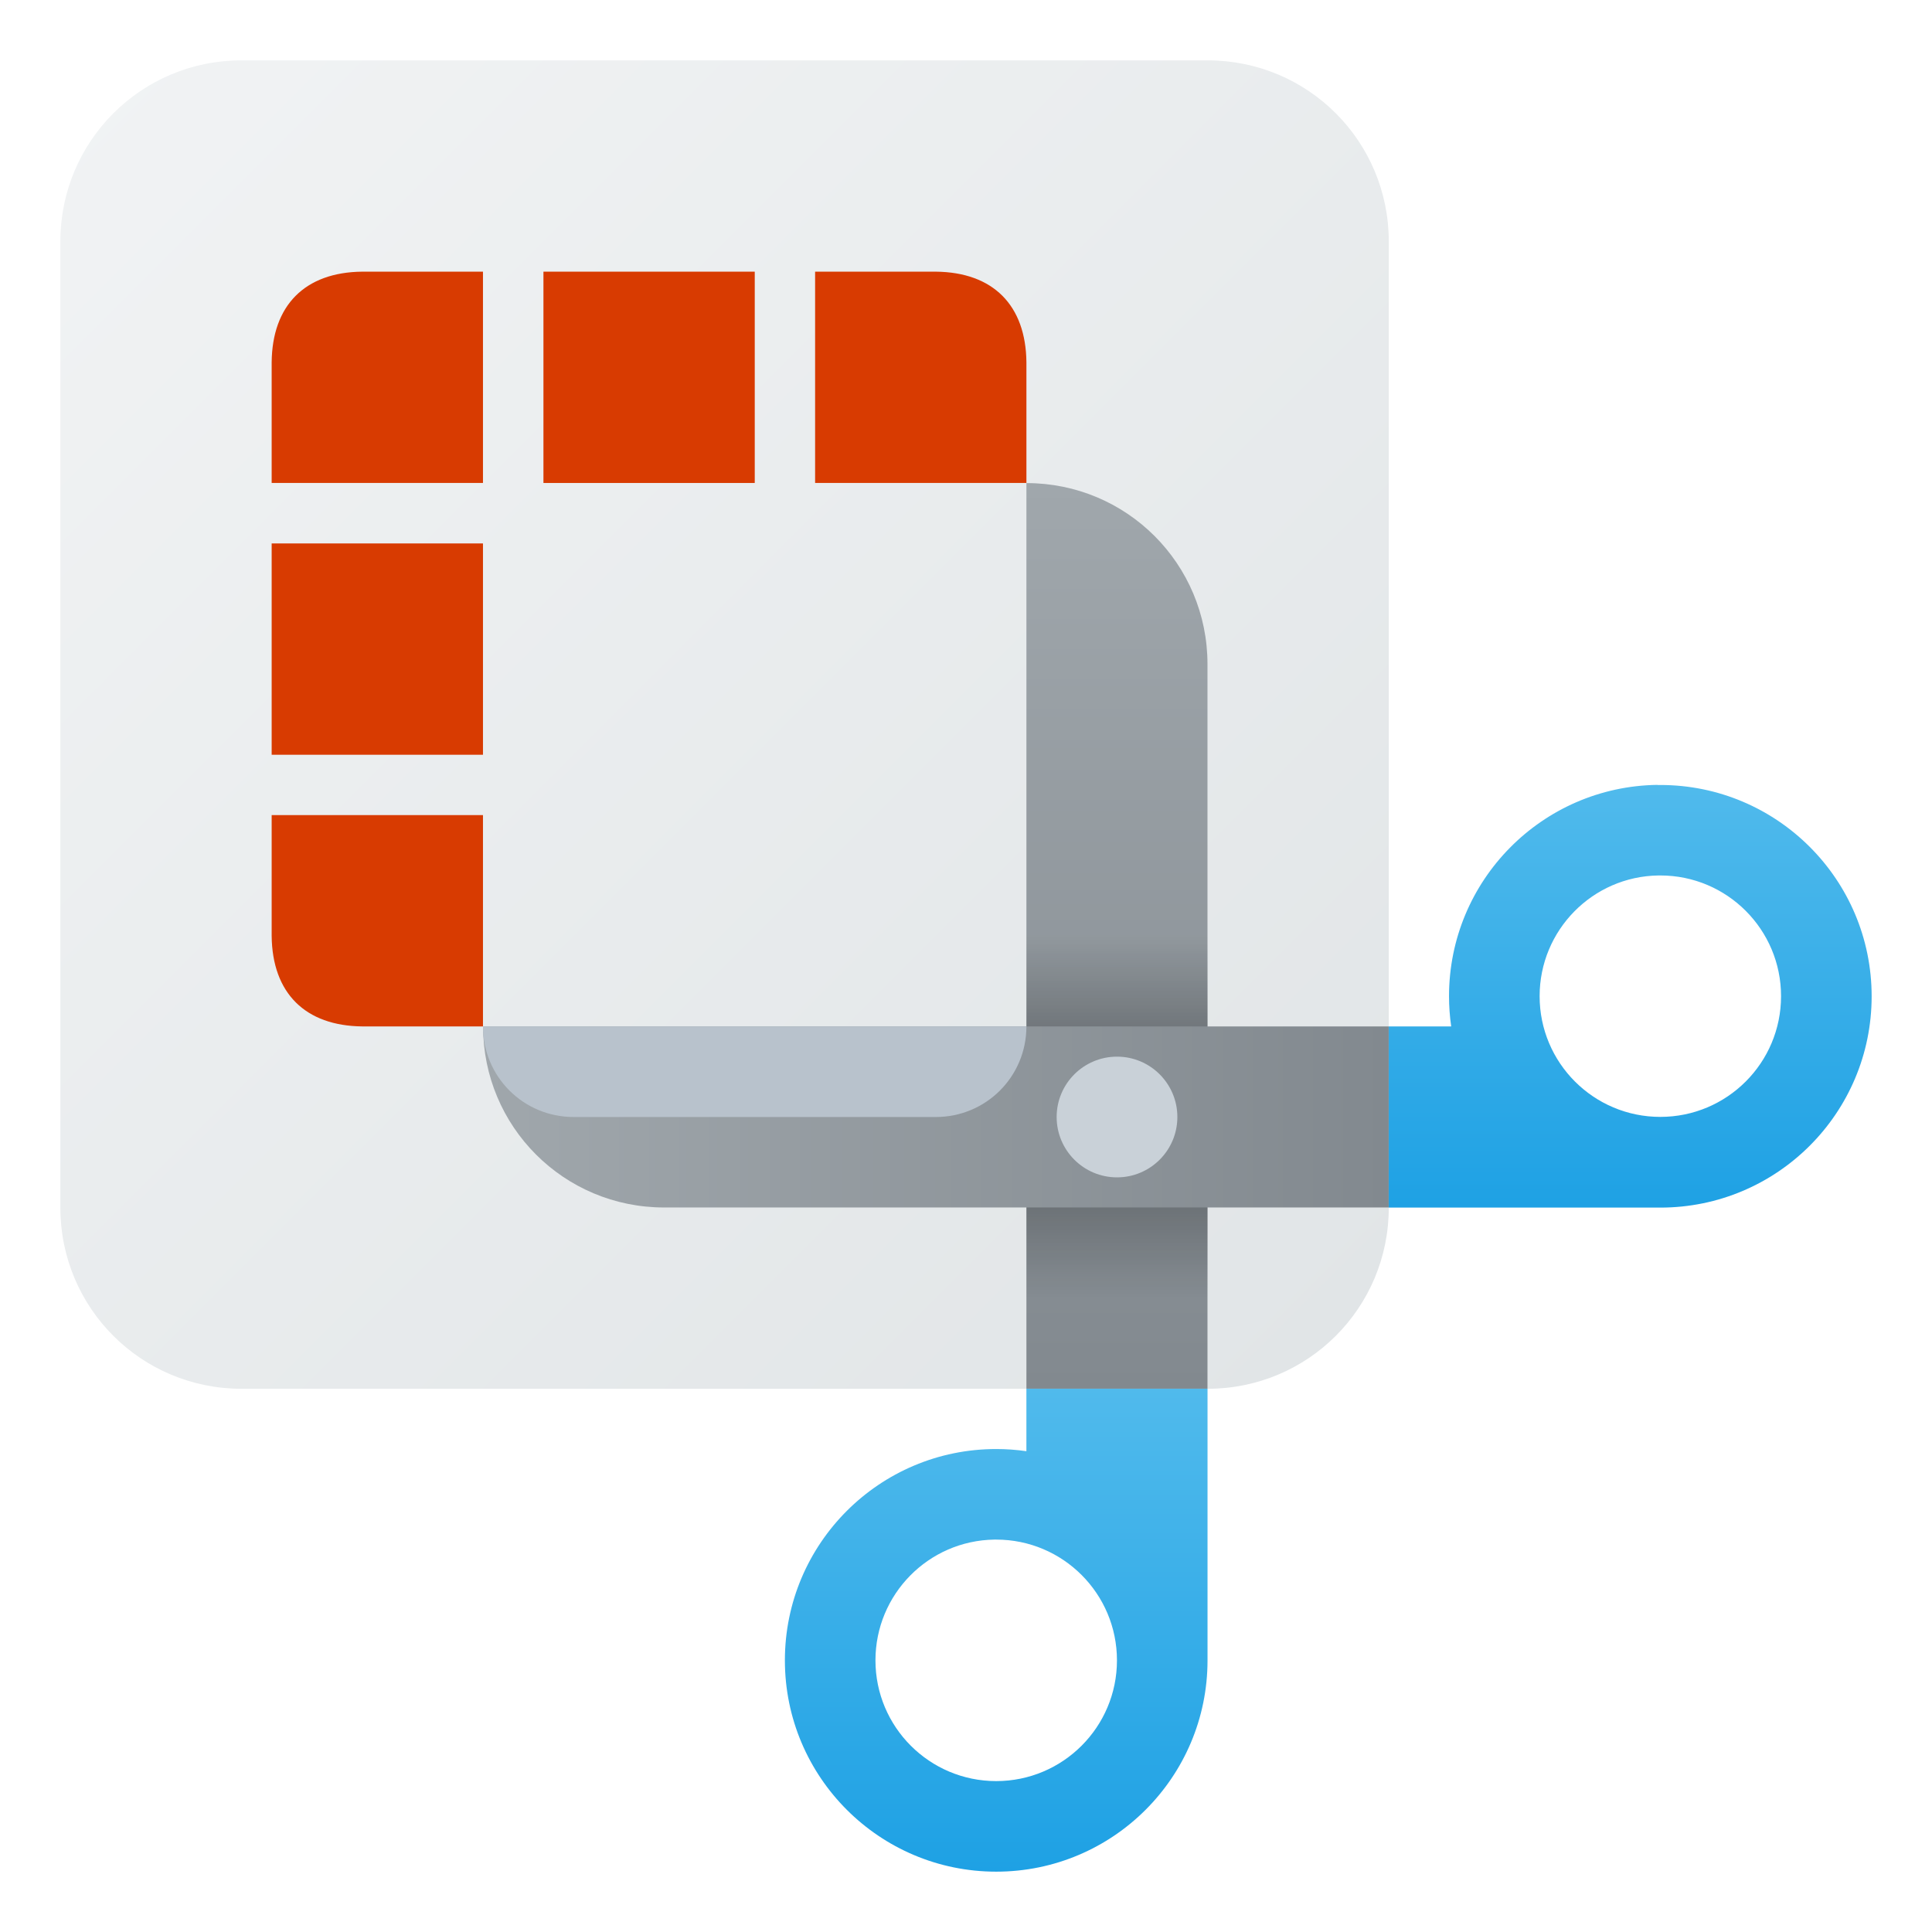
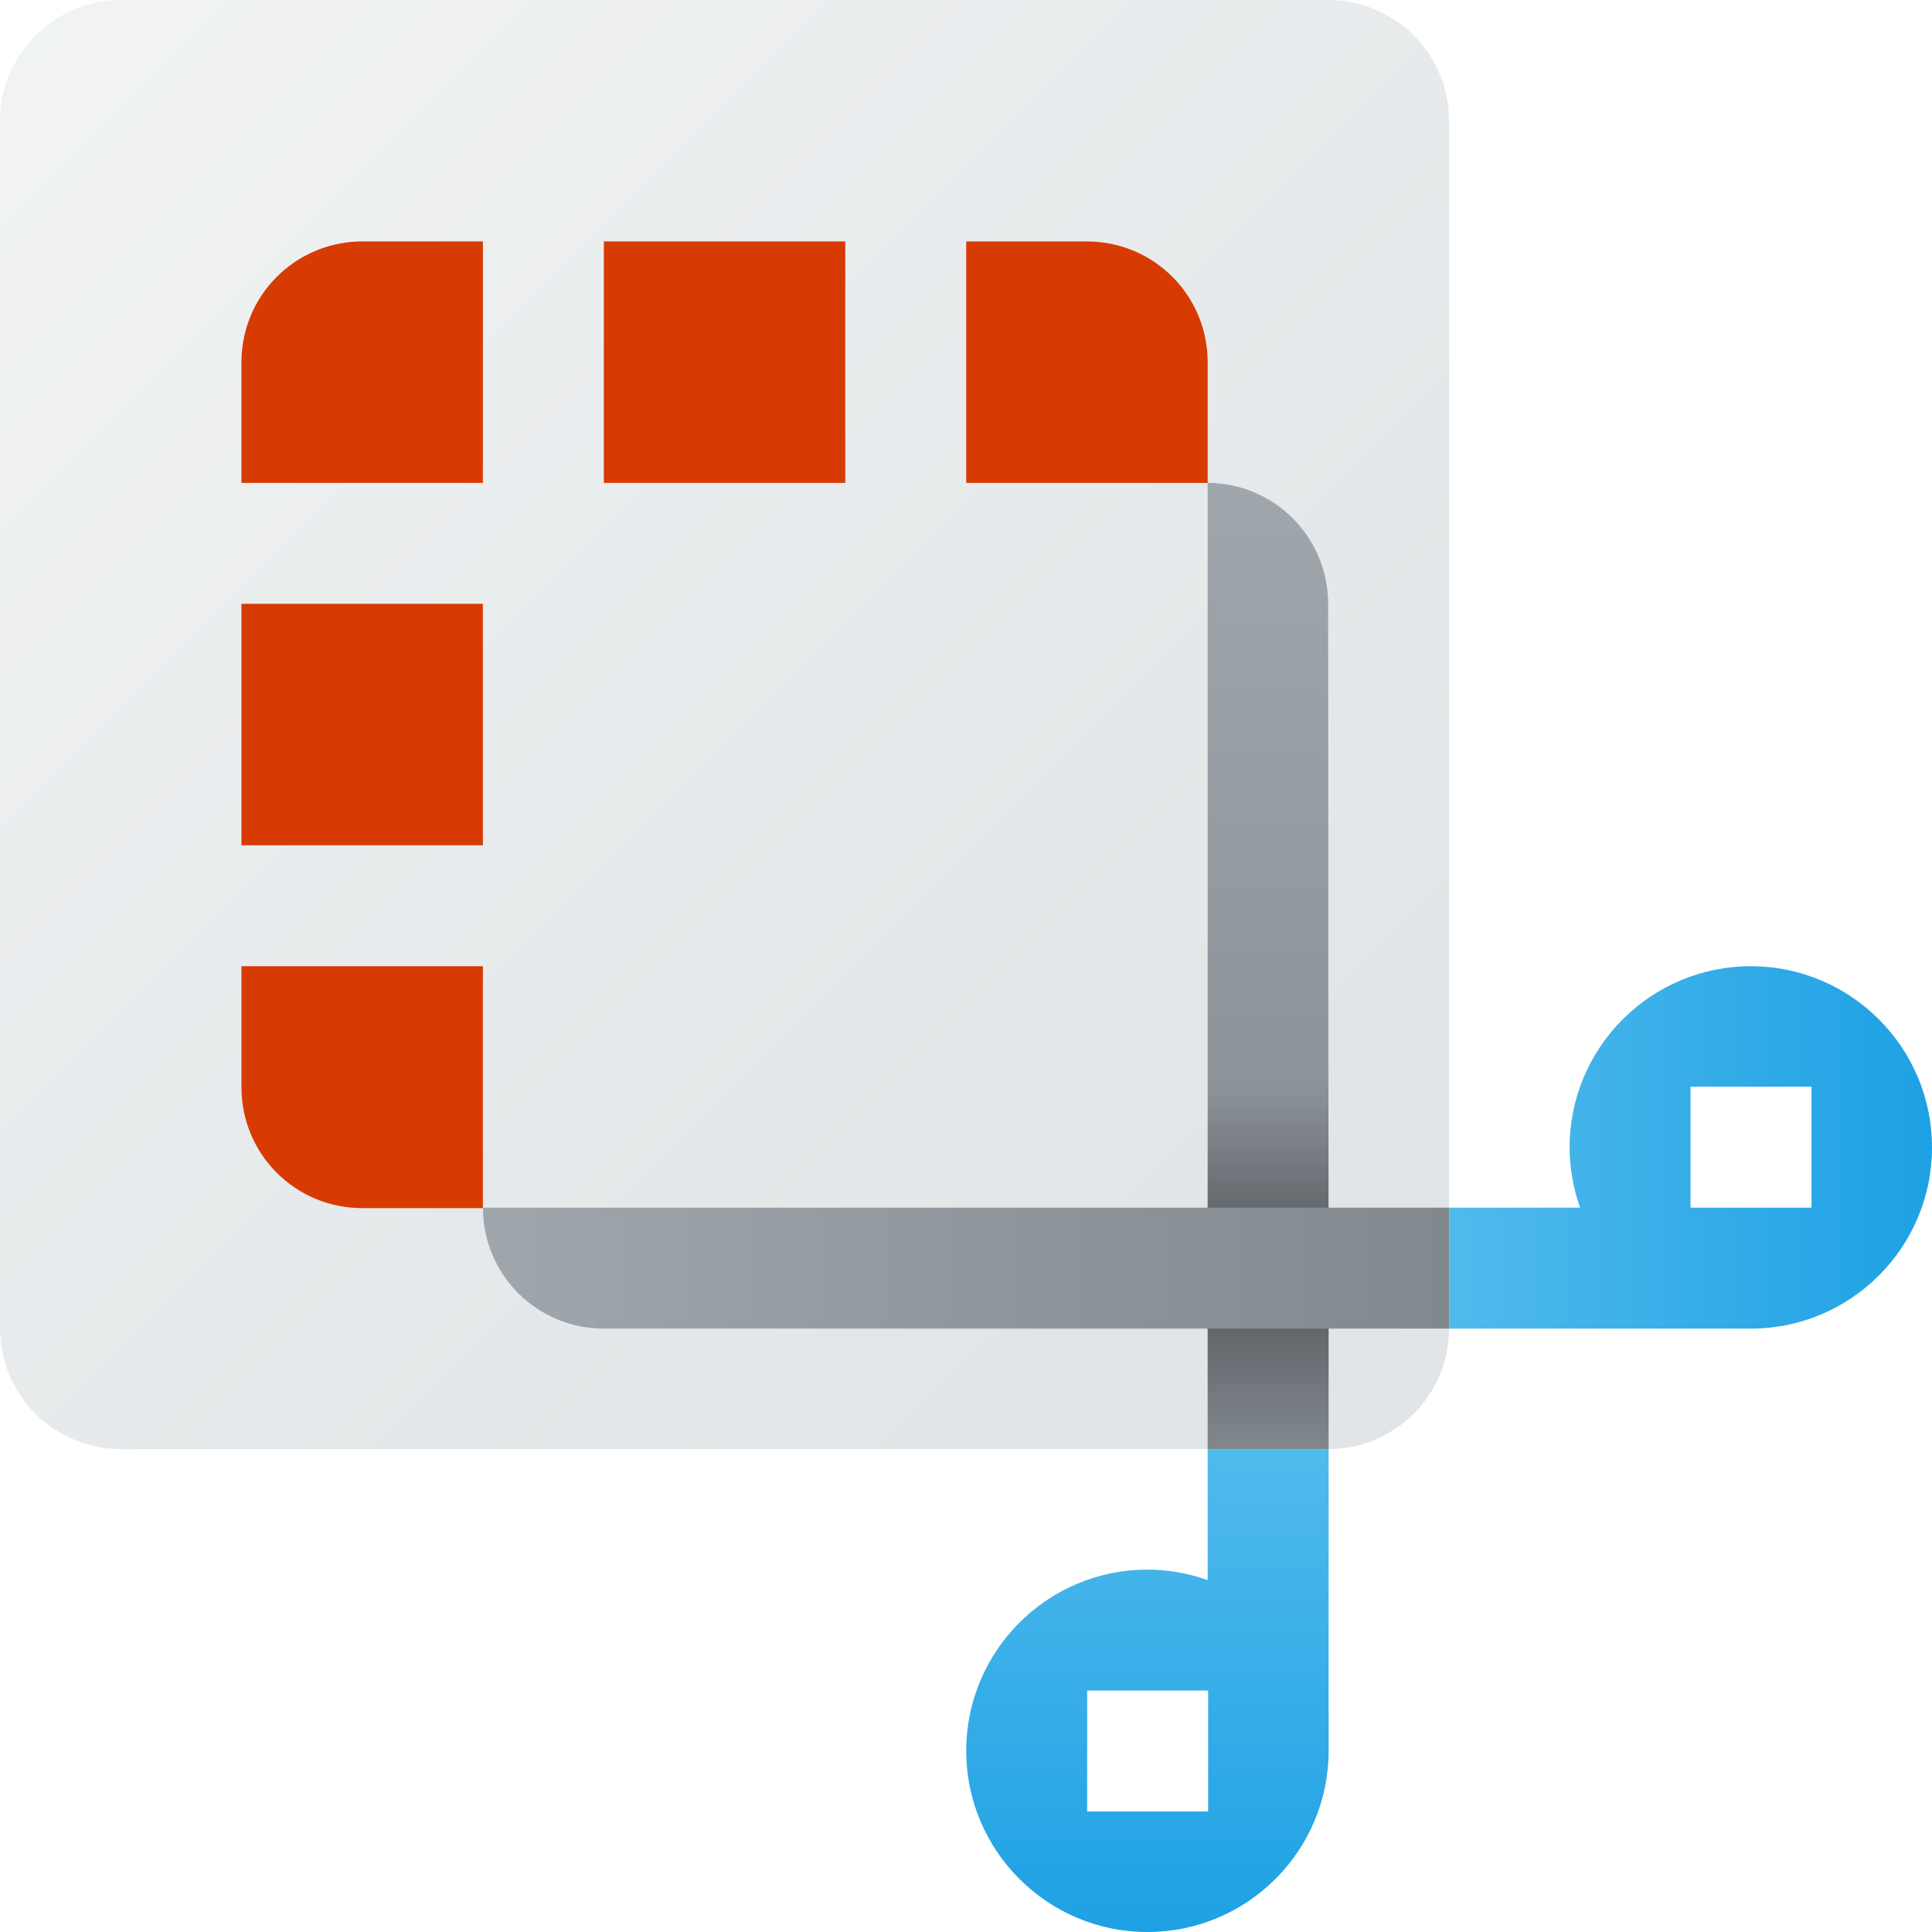
- <svg xmlns="http://www.w3.org/2000/svg" xmlns:xlink="http://www.w3.org/1999/xlink" width="64" height="64" viewBox="0 0 16.933 16.933" version="1.1" id="svg8">
-   <defs id="defs2">
+ <svg xmlns="http://www.w3.org/2000/svg" xmlns:xlink="http://www.w3.org/1999/xlink" width="16" height="16" viewBox="0 0 4.233 4.233" version="1.1" id="svg1886">
+   <path id="rect1914" style="fill:url(#linearGradient2107);fill-opacity:1;stroke-width:0.265;stroke-linejoin:round" d="m 3.836,2.117 c -0.219,0 -0.397,0.178 -0.397,0.397 1.3e-5,0.045 0.008,0.09 0.023,0.132 H 3.175 v 0.265 h 0.661 c 0.219,0 0.397,-0.178 0.397,-0.397 0,-0.219 -0.178,-0.397 -0.397,-0.397 z M 3.704,2.381 H 3.969 V 2.646 H 3.704 Z" />
+   <defs id="defs1880">
+     <linearGradient id="linearGradient1430">
+       <stop style="stop-color:#f1f3f4;stop-opacity:1;" offset="0" id="stop1426" />
+       <stop style="stop-color:#e1e5e7;stop-opacity:1" offset="1" id="stop1428" />
+     </linearGradient>
+     <linearGradient xlink:href="#linearGradient1430" id="linearGradient5396" x1="0.265" y1="0.265" x2="2.91" y2="2.91" gradientUnits="userSpaceOnUse" gradientTransform="translate(-0.26458,-0.26458)" />
+     <linearGradient id="linearGradient1587">
+       <stop style="stop-color:#a0a7ac;stop-opacity:1;" offset="0" id="stop1583" />
+       <stop style="stop-color:#81888e;stop-opacity:1" offset="1" id="stop1585" />
+     </linearGradient>
+     <linearGradient xlink:href="#linearGradient1587" id="linearGradient6148" x1="1" y1="12" x2="17" y2="12" gradientUnits="userSpaceOnUse" gradientTransform="matrix(0.13229,0,0,0.13229,0.92603,1.19061)" />
+     <linearGradient xlink:href="#linearGradient1587" id="linearGradient6150" x1="11" y1="1" x2="11" y2="17" gradientUnits="userSpaceOnUse" gradientTransform="matrix(0.13229,0,0,0.13229,1.19061,0.92603)" />
+     <linearGradient xlink:href="#linearGradient1740" id="linearGradient1742" x1="10.583" y1="12.171" x2="10.583" y2="8.996" gradientUnits="userSpaceOnUse" gradientTransform="matrix(0.1666645,0,0,0.2499968,1.146514,0.13229)" />
    <linearGradient id="linearGradient1740">
      <stop style="stop-color:#000000;stop-opacity:0" offset="0" id="stop1736" />
      <stop style="stop-color:#000000;stop-opacity:1" offset="0.5" id="stop1744" />
      <stop style="stop-color:#000000;stop-opacity:0;" offset="1" id="stop1738" />
    </linearGradient>
-     <linearGradient id="linearGradient1587">
-       <stop style="stop-color:#a0a7ac;stop-opacity:1;" offset="0" id="stop1583" />
-       <stop style="stop-color:#81888e;stop-opacity:1" offset="1" id="stop1585" />
-     </linearGradient>
    <linearGradient id="linearGradient1452">
      <stop style="stop-color:#50baec;stop-opacity:1" offset="0" id="stop1448" />
      <stop style="stop-color:#1ea1e4;stop-opacity:1" offset="1" id="stop1450" />
    </linearGradient>
-     <linearGradient id="linearGradient1430">
-       <stop style="stop-color:#f1f3f4;stop-opacity:1;" offset="0" id="stop1426" />
-       <stop style="stop-color:#e1e5e7;stop-opacity:1" offset="1" id="stop1428" />
-     </linearGradient>
-     <linearGradient xlink:href="#linearGradient1430" id="linearGradient1432" x1="0.529" y1="0.794" x2="11.642" y2="11.906" gradientUnits="userSpaceOnUse" />
-     <linearGradient xlink:href="#linearGradient1452" id="linearGradient1454" x1="14.287" y1="6.35" x2="14.287" y2="10.583" gradientUnits="userSpaceOnUse" gradientTransform="matrix(3.307087,0,0,3.307087,5.75,3.000001)" />
-     <linearGradient xlink:href="#linearGradient1452" id="linearGradient1532" x1="10.583" y1="12.171" x2="10.583" y2="16.404" gradientUnits="userSpaceOnUse" gradientTransform="translate(-6.320373,-0.2222006)" />
-     <linearGradient xlink:href="#linearGradient1587" id="linearGradient1612" x1="3.969" y1="9.79" x2="12.171" y2="9.79" gradientUnits="userSpaceOnUse" gradientTransform="translate(0.264584)" />
-     <linearGradient xlink:href="#linearGradient1452" id="linearGradient1532-8" x1="10.583" y1="12.171" x2="10.583" y2="16.404" gradientUnits="userSpaceOnUse" />
-     <linearGradient xlink:href="#linearGradient1452" id="linearGradient1700" x1="40" y1="46" x2="40" y2="62" gradientUnits="userSpaceOnUse" />
-     <linearGradient xlink:href="#linearGradient1587" id="linearGradient1710" x1="9.79" y1="3.969" x2="9.79" y2="12.171" gradientUnits="userSpaceOnUse" gradientTransform="matrix(-2,0,0,1,28.575,0.2645836)" />
-     <linearGradient xlink:href="#linearGradient1452" id="linearGradient1731" x1="52" y1="26.067" x2="52" y2="40.092" gradientUnits="userSpaceOnUse" />
-     <linearGradient xlink:href="#linearGradient1740" id="linearGradient1742" x1="10.583" y1="12.171" x2="10.583" y2="8.996" gradientUnits="userSpaceOnUse" gradientTransform="translate(0,-0.7937504)" />
-     <linearGradient xlink:href="#linearGradient1452" id="linearGradient1748" gradientUnits="userSpaceOnUse" x1="52" y1="26.067" x2="52" y2="40.092" gradientTransform="scale(0.2645833)" />
+     <linearGradient xlink:href="#linearGradient1452" id="linearGradient2107" x1="9" y1="5.5" x2="12.956" y2="5.499" gradientUnits="userSpaceOnUse" gradientTransform="matrix(0.26458,0,0,0.26458,0.79374,1.05832)" />
+     <linearGradient xlink:href="#linearGradient1452" id="linearGradient2793" x1="2.117" y1="2.646" x2="2.117" y2="3.704" gradientUnits="userSpaceOnUse" gradientTransform="translate(0.7937399,0.5291601)" />
  </defs>
-   <path id="rect833" style="fill:url(#linearGradient1432);fill-opacity:1;stroke-width:0.265" d="m 2.117,0.529 h 8.467 c 0.879,0 1.588,0.708 1.588,1.588 v 8.467 c 0,0.879 -0.708,1.588 -1.588,1.588 H 2.117 c -0.879,0 -1.588,-0.708 -1.588,-1.588 V 2.117 c 0,-0.879 0.708,-1.588 1.588,-1.588 z" />
-   <path id="rect1538" style="fill:#d83b01;fill-opacity:1;stroke-width:0.265" d="m 3.175,2.381 1.058,-10e-8 V 4.233 H 2.381 l 10e-8,-1.058 c 0.005,-0.497 0.289,-0.789 0.794,-0.794 z" />
-   <path id="rect1538-8" style="fill:#d83b01;fill-opacity:1;stroke-width:0.265" d="m 8.202,2.381 -1.058,-10e-8 v 1.852 h 1.852 l -10e-8,-1.058 C 8.991,2.678 8.707,2.386 8.202,2.381 Z" />
-   <rect style="fill:#d83b01;fill-opacity:1;stroke-width:0.265" id="rect1556" width="1.852" height="1.852" x="4.763" y="2.381" ry="0" />
-   <path id="rect1538-0" style="fill:#d83b01;fill-opacity:1;stroke-width:0.265" d="m 2.381,8.202 -10e-8,-1.058 h 1.852 v 1.852 l -1.058,-10e-8 C 2.678,8.991 2.386,8.707 2.381,8.202 Z" />
-   <rect style="fill:#d83b01;fill-opacity:1;stroke-width:0.265" id="rect1556-0" width="1.852" height="1.852" x="-6.615" y="2.381" ry="0" transform="rotate(-90)" />
-   <path id="path1601" style="fill:url(#linearGradient1700);fill-opacity:1;stroke-width:1" d="M 34 46 L 34 48.072 A 7 7 0 0 0 33 48 A 7 7 0 0 0 26 55 A 7 7 0 0 0 33 62 A 7 7 0 0 0 40 55 A 7 7 0 0 0 40 54.906 L 40 46 L 34 46 z M 32.939 51 C 32.96 51 32.98 51 33 51 C 35.209 51 37 52.791 37 55 C 37 57.209 35.209 59 33 59 C 30.791 59 29 57.209 29 55 C 29 52.814 30.754 51.033 32.939 51 z " transform="scale(0.2645833)" />
-   <path id="rect1702" style="fill:url(#linearGradient1710);fill-opacity:1;stroke-width:0.374" d="m 8.996,4.233 v 7.938 h 1.587 l 0,-6.35 c 0,-0.879 -0.708,-1.587 -1.587,-1.587 z" />
-   <path id="rect1718" style="fill:url(#linearGradient1748);fill-opacity:1;stroke-width:0.265" d="M 14.527,6.879 A 1.852,1.852 0 0 0 12.7,8.731 1.852,1.852 0 0 0 12.719,8.996 h -0.548 v 1.588 h 2.381 a 1.852,1.852 0 0 0 1.852,-1.852 1.852,1.852 0 0 0 -1.852,-1.852 1.852,1.852 0 0 0 -0.025,0 z m 0.009,0.794 c 0.005,-4.05e-5 0.011,-4.05e-5 0.016,0 0.585,2e-7 1.058,0.474 1.058,1.058 0,0.585 -0.474,1.058 -1.058,1.058 -0.585,2e-7 -1.058,-0.474 -1.058,-1.058 -6.6e-5,-0.578 0.464,-1.05 1.042,-1.058 z" />
-   <rect style="opacity:0.4;fill:url(#linearGradient1742);fill-opacity:1;stroke-width:0.265" id="rect1734" width="1.588" height="3.175" x="8.996" y="8.202" />
-   <path id="rect1603" style="fill:url(#linearGradient1612);fill-opacity:1;stroke-width:0.374" d="m 12.171,8.996 v 1.587 H 5.821 c -0.879,0 -1.587,-0.708 -1.587,-1.587 z" />
-   <path id="rect1599" style="fill:#b8c2cc;fill-opacity:1;stroke-width:0.324" d="m 8.996,8.996 c 0,0.44 -0.354,0.794 -0.794,0.794 H 5.027 c -0.44,0 -0.794,-0.354 -0.794,-0.794 9e-7,4e-7 4.762,0 4.762,0 z" />
-   <circle style="fill:#c9d1d8;fill-opacity:1;stroke-width:0.265" id="path1713" cx="9.79" cy="9.79" r="0.529" />
+   <rect style="fill:url(#linearGradient5396);fill-opacity:1;stroke-width:0.529;stroke-linejoin:round" id="rect859" width="3.175" height="3.175" x="0" y="0" ry="0.265" />
+   <path id="rect1065" style="fill:url(#linearGradient6150);fill-opacity:1;stroke-width:0.216;stroke-linejoin:round" d="M 2.646,1.058 V 1.323 l -10e-8,1.852 h 0.265 L 2.91,1.323 c 0,-0.146 -0.118,-0.265 -0.265,-0.265 z" />
+   <rect style="opacity:0.4;fill:url(#linearGradient1742);fill-opacity:1;stroke-width:0.054" id="rect1734" width="0.265" height="0.794" x="2.646" y="2.381" />
+   <path id="rect1169" style="fill:url(#linearGradient6148);fill-opacity:1;stroke-width:0.2;stroke-linejoin:round" d="m 1.058,2.646 c 0,0.146 0.118,0.265 0.265,0.265 H 3.175 V 2.646 H 1.323 Z" />
+   <path d="m 2.117,3.836 c 0,-0.219 0.178,-0.397 0.397,-0.397 0.045,1.3e-5 0.09,0.008 0.132,0.023 v -0.287 h 0.265 v 0.661 c 0,0.219 -0.178,0.397 -0.397,0.397 -0.219,0 -0.397,-0.178 -0.397,-0.397 z m 0.265,-0.132 v 0.265 h 0.265 v -0.265 z" style="fill:url(#linearGradient2793);fill-opacity:1;stroke-width:0.07;stroke-linejoin:round" id="path2596" />
+   <path id="rect1816" style="fill:#d83b01;fill-opacity:1;stroke-width:0.529;stroke-linejoin:round" d="M 0.787,0.529 C 0.644,0.533 0.529,0.649 0.529,0.794 V 1.058 H 1.058 V 0.529 H 0.794 c -0.002,0 -0.004,-5.73e-5 -0.007,0 z m 0.536,0 v 0.529 h 0.529 V 0.529 Z m 0.794,0 V 1.058 H 2.646 V 0.794 C 2.646,0.647 2.528,0.529 2.381,0.529 Z M 0.529,1.323 V 1.852 H 1.058 V 1.323 Z m 0,0.794 v 0.265 c 0,0.147 0.118,0.265 0.265,0.265 H 1.058 V 2.117 Z" />
</svg>
